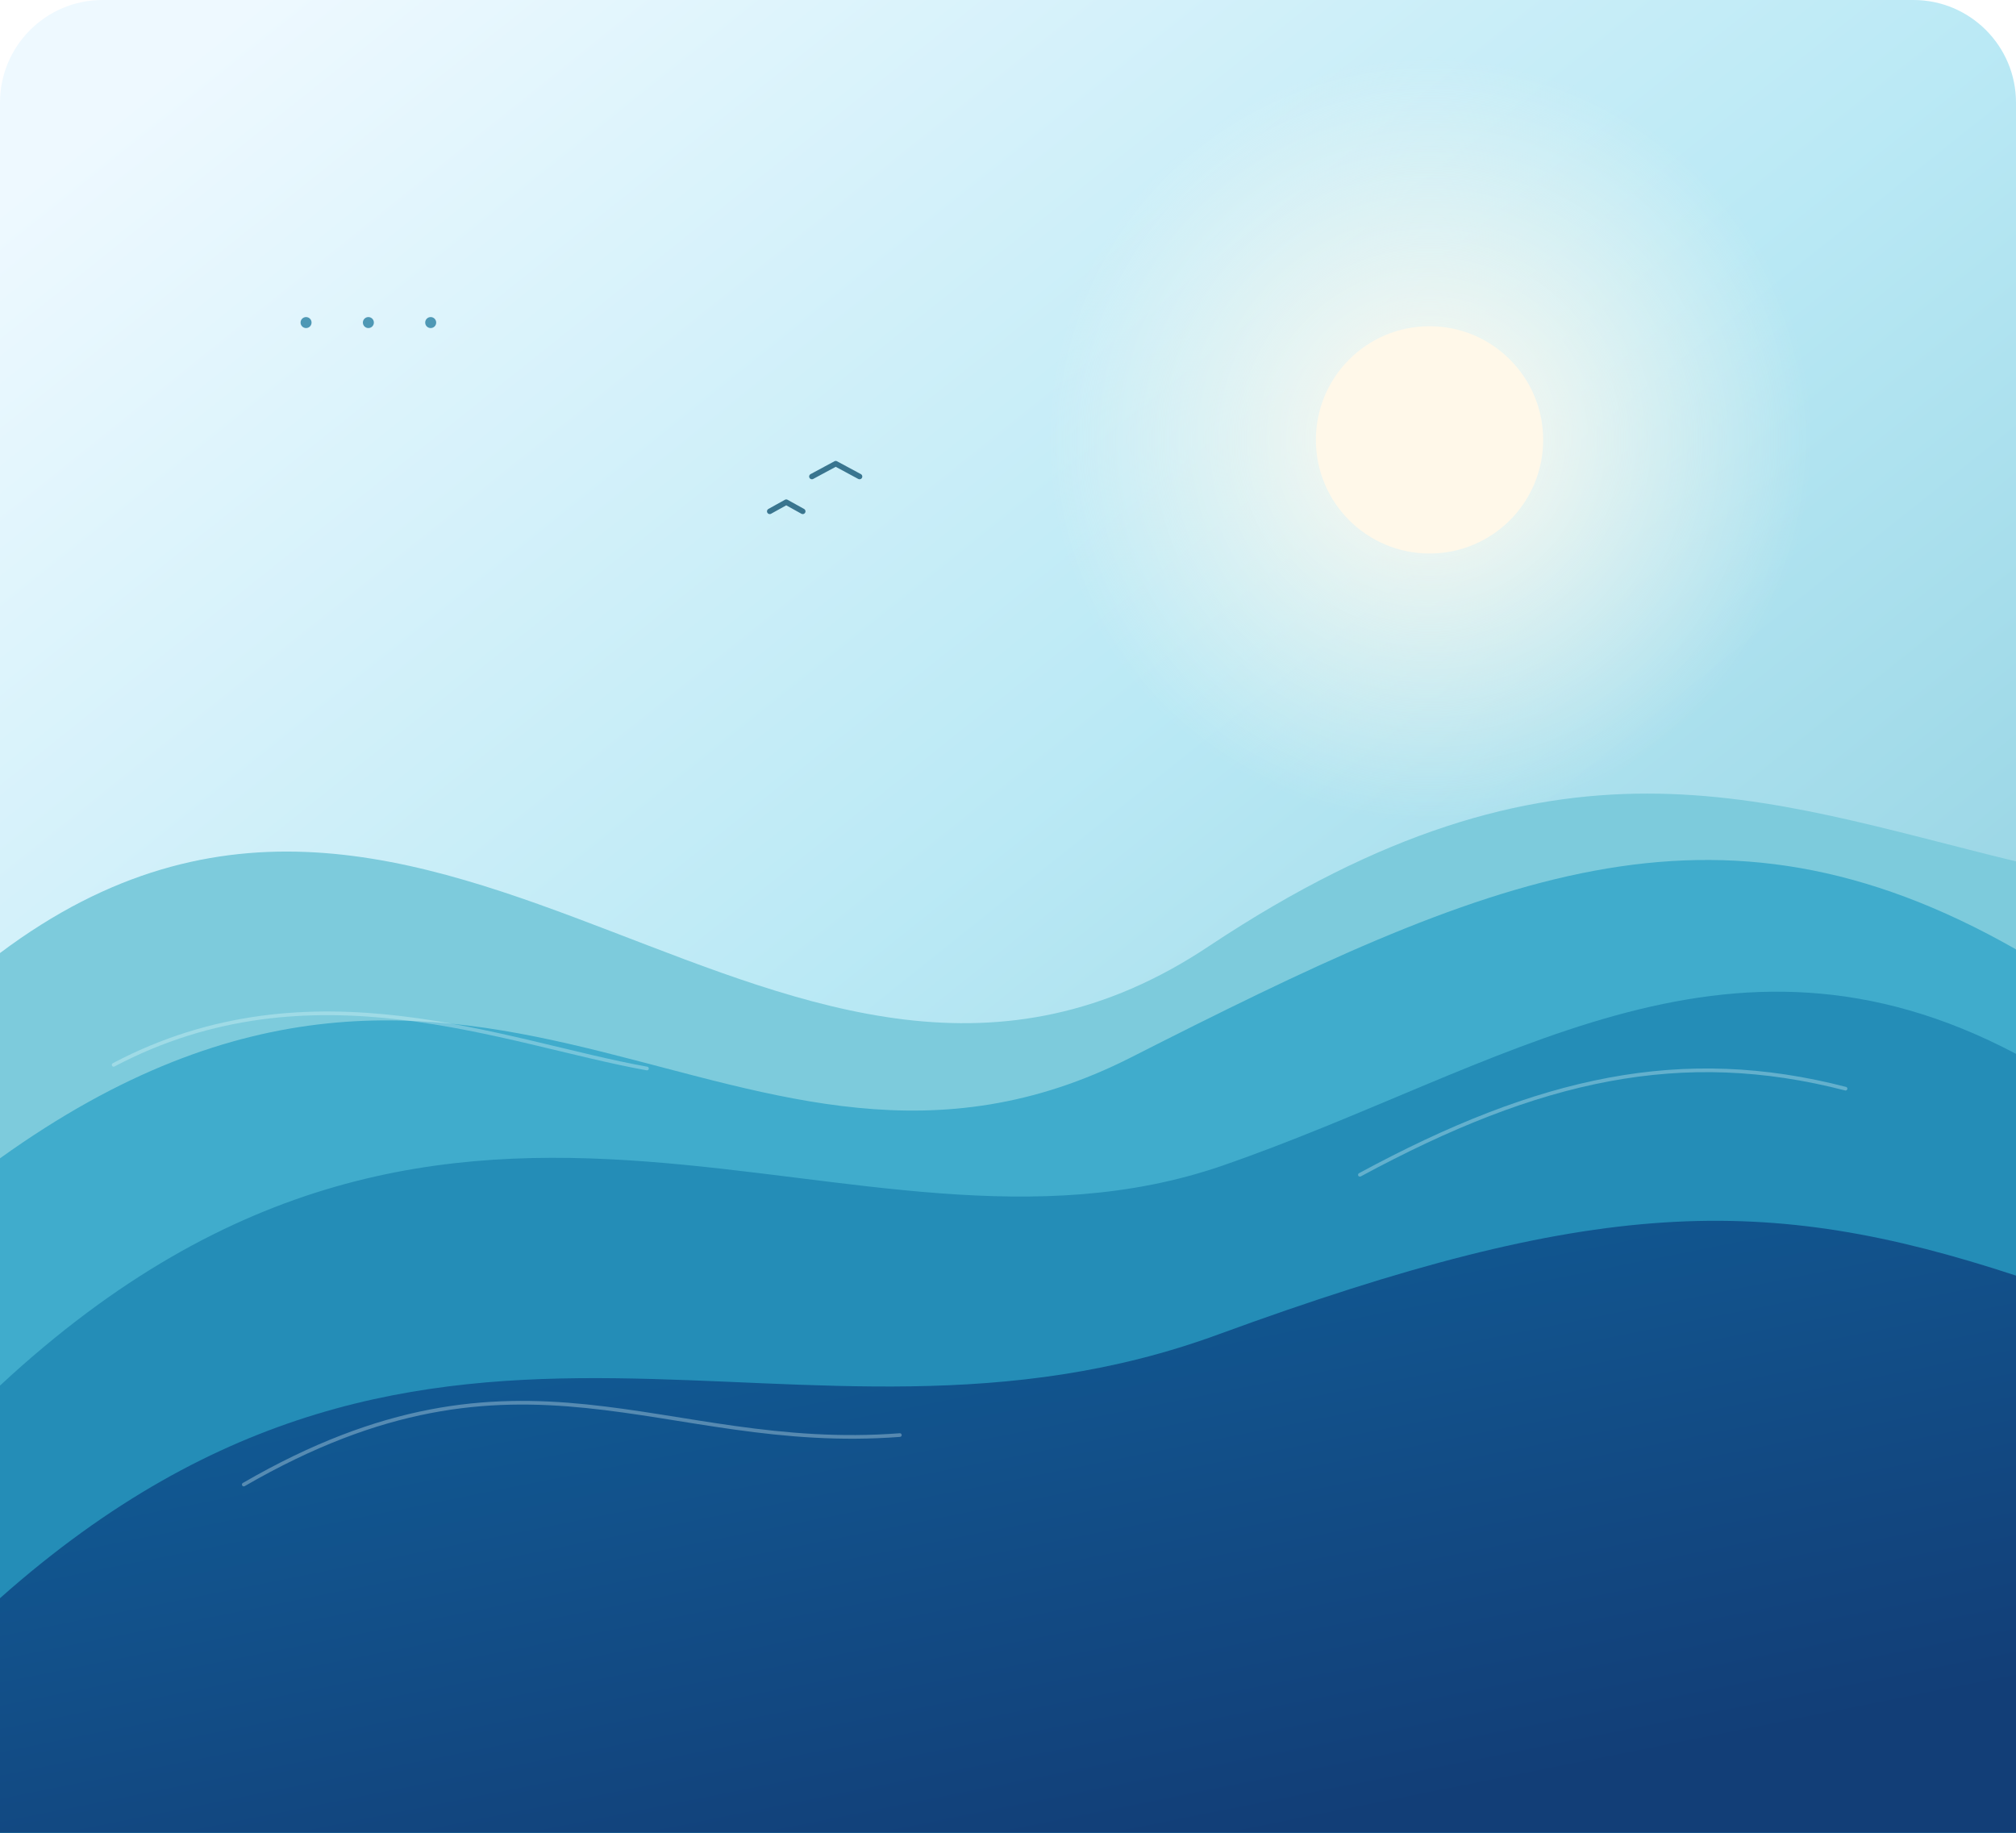
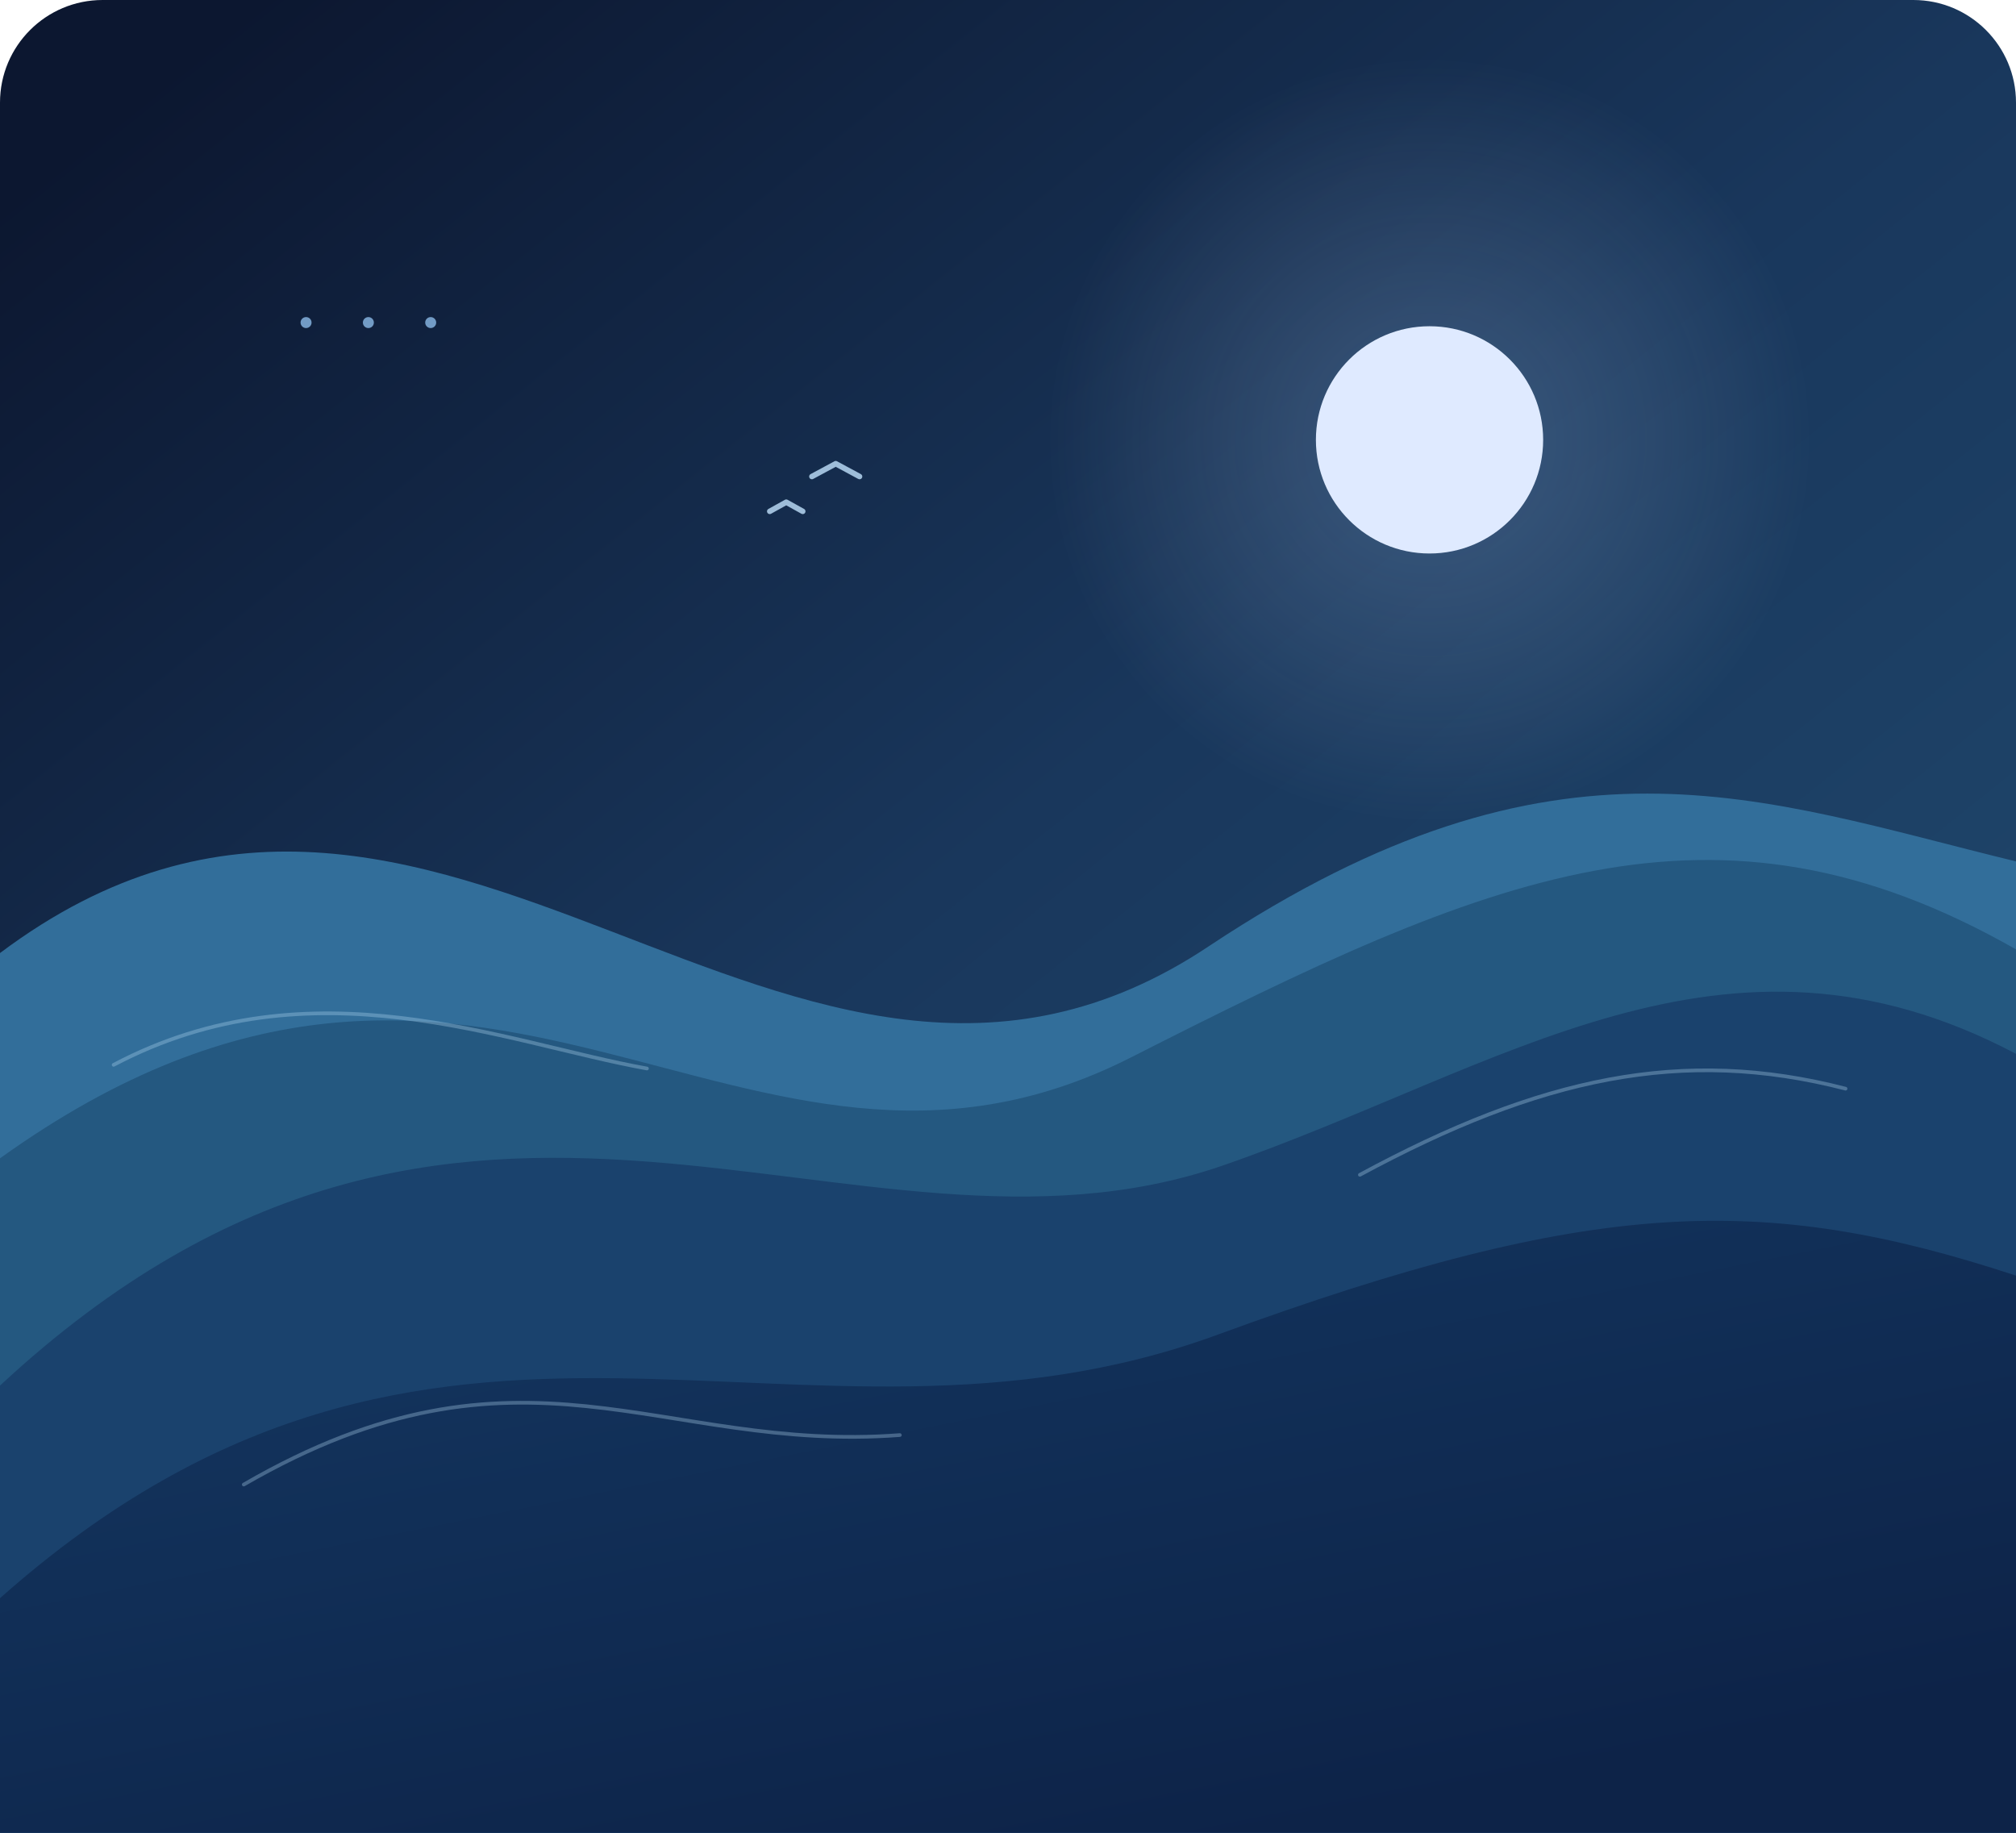
<svg xmlns="http://www.w3.org/2000/svg" width="1100" height="1000" viewBox="0 0 1100 1000" fill="none">
  <defs>
    <linearGradient id="sky" x1="140" y1="0" x2="900" y2="950" gradientUnits="userSpaceOnUse">
-       <stop stop-color="#eef9ff" />
-       <stop offset=".5" stop-color="#bae9f5" />
-       <stop offset="1" stop-color="#87cbdc" />
+       <stop stop-color="#0c1730" />
+       <stop offset=".5" stop-color="#19375c" />
+       <stop offset="1" stop-color="#214b70" />
    </linearGradient>
    <linearGradient id="deep" x1="600" y1="500" x2="700" y2="1000" gradientUnits="userSpaceOnUse">
-       <stop stop-color="#1167a1" />
-       <stop offset="1" stop-color="#123e77" />
+       <stop stop-color="#153a65" />
+       <stop offset="1" stop-color="#0d2348" />
    </linearGradient>
    <radialGradient id="sun">
-       <stop stop-color="#fffaf0" />
-       <stop offset="1" stop-color="#fffaf0" stop-opacity="0" />
+       <stop stop-color="#b2d4ff" stop-opacity=".22" />
+       <stop offset="1" stop-color="#e1edff" stop-opacity="0" />
    </radialGradient>
  </defs>
  <rect width="1100" height="1000" rx="56" fill="url(#sky)" />
  <circle cx="780" cy="240" r="210" fill="url(#sun)" />
-   <circle cx="780" cy="240" r="62" fill="#fff8e9" />
-   <path d="M0 520c240-180 430 150 660-4 190-126 300-80 440-46v530H0Z" fill="#7dcbdc" />
-   <path d="M0 632c265-190 404 53 617-55 195-99 318-153 483-59v482H0Z" fill="#40accc" />
-   <path d="M0 756c254-236 464-50 667-120 153-53 274-145 433-61v425H0Z" fill="#248db7" />
+   <circle cx="780" cy="240" r="62" fill="#dfeaff" />
+   <path d="M0 520c240-180 430 150 660-4 190-126 300-80 440-46v530H0Z" fill="#326e9a" />
+   <path d="M0 632c265-190 404 53 617-55 195-99 318-153 483-59v482H0Z" fill="#245880" />
+   <path d="M0 756c254-236 464-50 667-120 153-53 274-145 433-61v425H0Z" fill="#1a426d" />
  <path d="M0 872c240-213 434-59 665-144 205-75 298-77 435-32v304H0Z" fill="url(#deep)" />
-   <path d="M62 581c108-57 213-12 291 2m389 58c98-53 176-70 265-47M133 810c152-88 227-17 358-27" stroke="#e7fcfc" stroke-opacity=".32" stroke-width="2" stroke-linecap="round" />
-   <path d="m443 260 13-7 13 7m-49 19 9-5 9 5" stroke="#39758f" stroke-width="3" stroke-linecap="round" stroke-linejoin="round" />
-   <circle cx="167" cy="176" r="3" fill="#4e98b5" />
-   <circle cx="201" cy="176" r="3" fill="#4e98b5" />
-   <circle cx="235" cy="176" r="3" fill="#4e98b5" />
+   <path d="M62 581c108-57 213-12 291 2m389 58c98-53 176-70 265-47M133 810c152-88 227-17 358-27" stroke="#b7ddf5" stroke-opacity=".32" stroke-width="2" stroke-linecap="round" />
+   <path d="m443 260 13-7 13 7m-49 19 9-5 9 5" stroke="#9ebdd9" stroke-width="3" stroke-linecap="round" stroke-linejoin="round" />
+   <circle cx="167" cy="176" r="3" fill="#729bc5" />
+   <circle cx="201" cy="176" r="3" fill="#729bc5" />
+   <circle cx="235" cy="176" r="3" fill="#729bc5" />
</svg>
